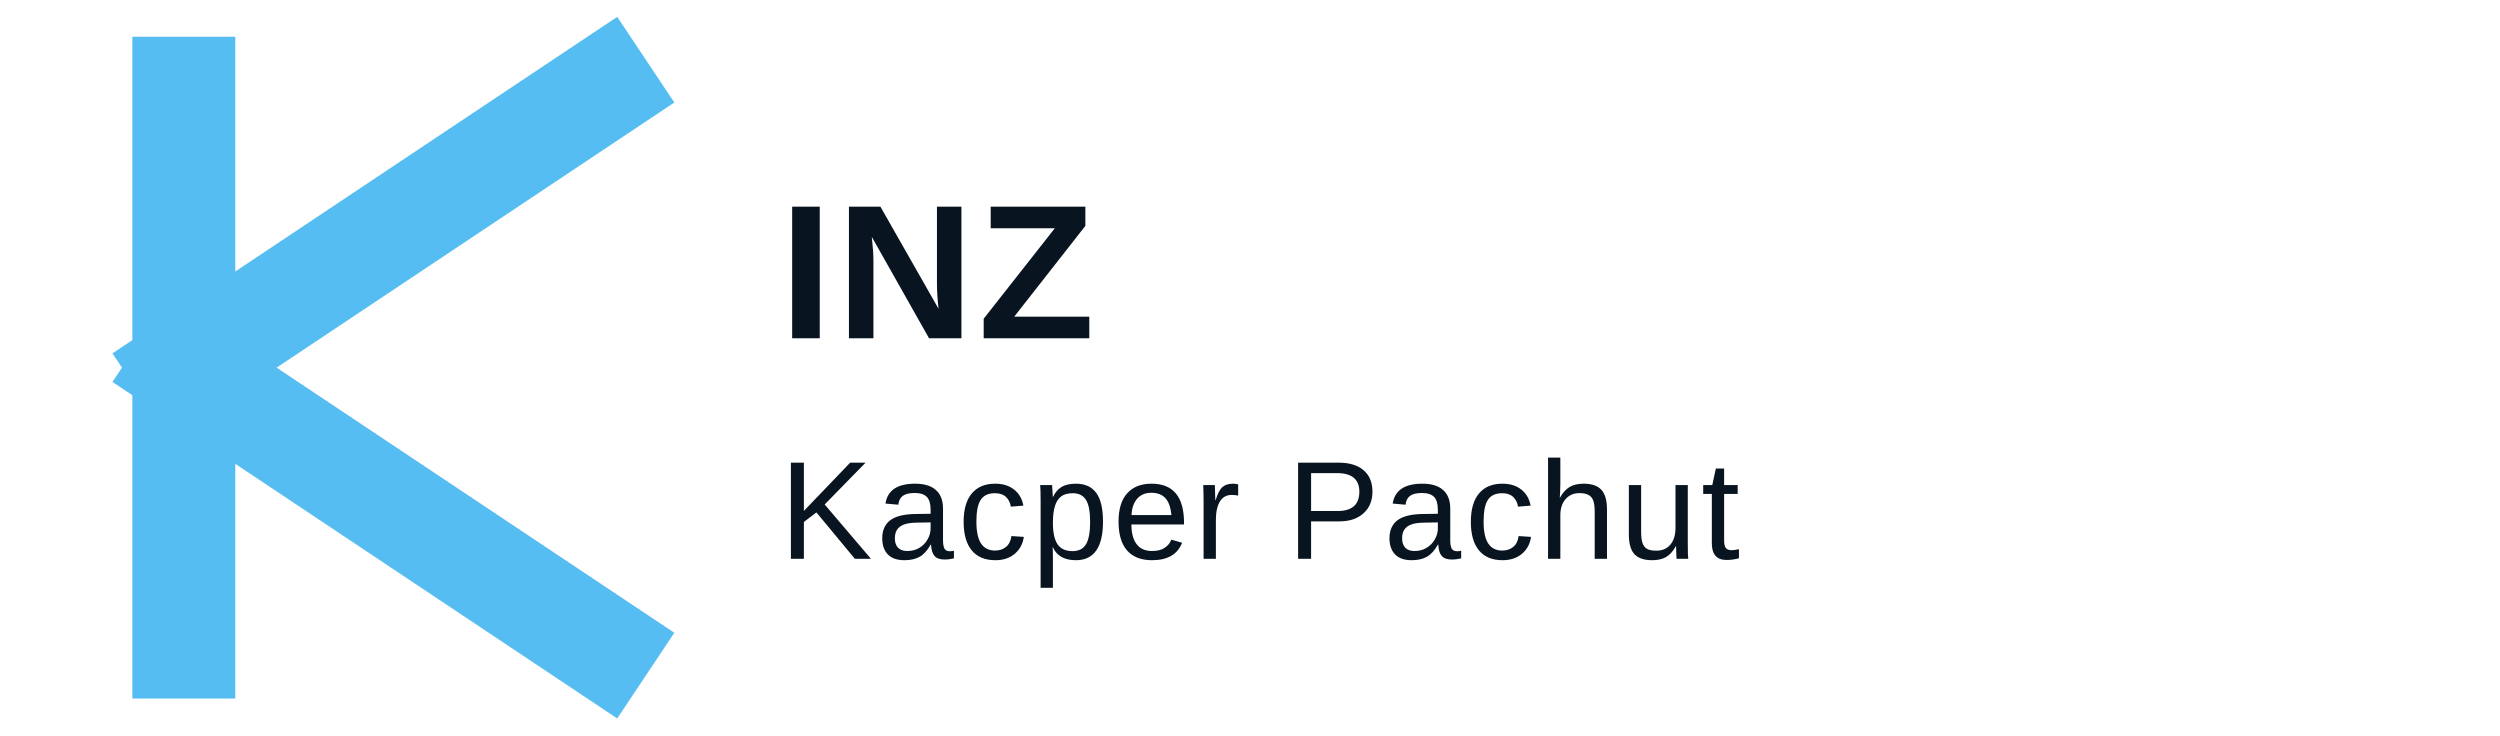
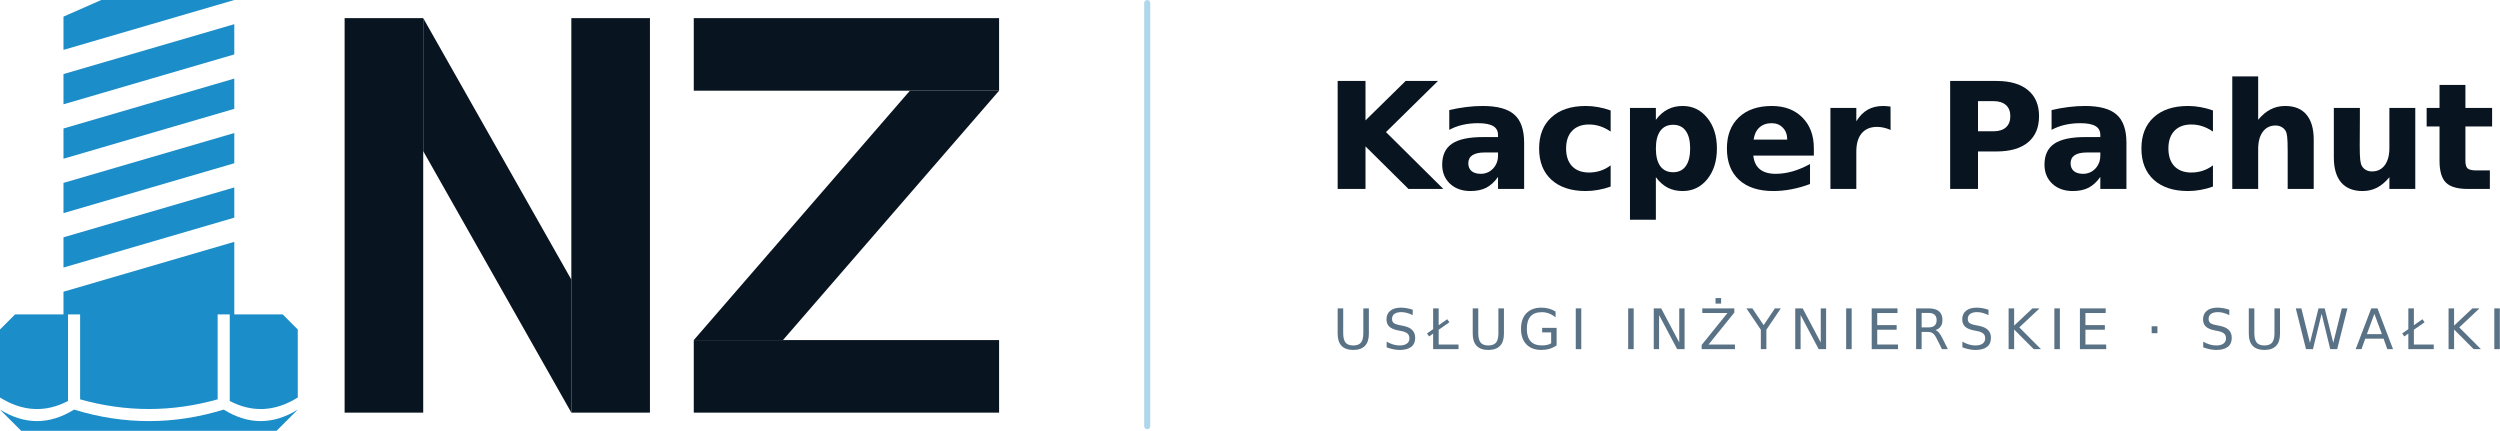
- <svg xmlns="http://www.w3.org/2000/svg" viewBox="0 0 340 100" role="img" aria-label="INZ Kacper Pachut">
-   <g stroke="#55BDF2" stroke-width="14" stroke-linecap="square" fill="none">
-     <line x1="25" y1="12" x2="25" y2="88" />
-     <line x1="25" y1="50" x2="82" y2="12" />
-     <line x1="25" y1="50" x2="82" y2="88" />
+ <svg xmlns="http://www.w3.org/2000/svg" viewBox="109 121 1654 285" width="1654" height="285" role="img" aria-label="Kacper Pachut – usługi inżynierskie, Suwałki">
+   <path fill="#1B8DC8" fill-rule="evenodd" d="M109,339L119,329L154,329L154,386.3Q131.5,398 109,384ZM162,329L253,329L253,385.2Q207.5,398 162,385.2ZM261,329L296,329L306,339L306,384Q283.5,398 261,386.3ZM109,392Q133.5,407.2 158,392Q207.5,407.2 257,392Q281.5,407.2 306,392L292,406L123,406ZM151,132L176,121L264,121L151,154ZM151,170L264,137L264,157L151,190ZM151,206L264,173L264,193L151,226ZM151,242L264,209L264,229L151,262ZM151,278L264,245L264,265L151,298ZM151,314L264,281L264,329L151,329Z" />
+   <g fill="#08141F">
+     <rect x="337" y="133" width="52" height="261" />
+     <rect x="487" y="133" width="52" height="261" />
+     <path d="M389,133L487,306L487,394L389,221Z" />
+     <rect x="568" y="133" width="202" height="48" />
+     <path d="M711,181L770,181L627,346L568,346Z" />
+     <rect x="568" y="346" width="202" height="48" />
  </g>
-   <text x="106" y="46" font-family="Arial, Helvetica, sans-serif" font-size="26" font-weight="700" letter-spacing="0.5" fill="#08141F">INZ</text>
-   <text x="106" y="76" font-family="Arial, Helvetica, sans-serif" font-size="19" font-weight="500" letter-spacing="0.5" fill="#08141F">Kacper Pachut</text>
+   <rect x="866" y="121" width="4" height="284" rx="2" fill="#1B8DC8" fill-opacity="0.35" />
+   <g fill="#08141F" fill-rule="nonzero" transform="translate(0 26)">
+     <path d="M993.996,148.558L1012.419,148.558L1012.419,174.637L1038.977,148.558L1060.366,148.558L1025.961,182.389L1063.907,220L1040.843,220L1012.419,191.863L1012.419,220L993.996,220L993.996,148.558Z" />
+     <path d="M1091.192,195.883C1087.619,195.883 1084.924,196.489 1083.105,197.701C1081.319,198.913 1080.426,200.7 1080.426,203.061C1080.426,205.23 1081.144,206.937 1082.579,208.181C1084.047,209.393 1086.072,209.999 1088.656,209.999C1091.878,209.999 1094.59,208.851 1096.791,206.554C1098.992,204.225 1100.093,201.322 1100.093,197.845L1100.093,195.883L1091.192,195.883ZM1117.367,189.423L1117.367,220L1100.093,220L1100.093,212.057C1097.796,215.311 1095.212,217.687 1092.341,219.187C1089.47,220.654 1085.977,221.388 1081.861,221.388C1076.311,221.388 1071.797,219.777 1068.319,216.555C1064.874,213.301 1063.151,209.09 1063.151,203.922C1063.151,197.637 1065.305,193.028 1069.611,190.093C1073.95,187.158 1080.745,185.69 1089.996,185.69L1100.093,185.69L1100.093,184.351C1100.093,181.639 1099.024,179.661 1096.887,178.417C1094.749,177.141 1091.416,176.503 1086.886,176.503C1083.217,176.503 1079.804,176.87 1076.646,177.604C1073.487,178.337 1070.552,179.438 1067.841,180.905L1067.841,167.842C1071.509,166.949 1075.194,166.279 1078.895,165.832C1082.595,165.354 1086.296,165.114 1089.996,165.114C1099.662,165.114 1106.632,167.028 1110.907,170.856C1115.214,174.653 1117.367,180.841 1117.367,189.423Z" />
+     <path d="M1174.607,168.081L1174.607,182.054C1172.279,180.459 1169.934,179.278 1167.573,178.513C1165.244,177.747 1162.82,177.364 1160.3,177.364C1155.515,177.364 1151.782,178.768 1149.102,181.575C1146.455,184.351 1145.131,188.243 1145.131,193.251C1145.131,198.259 1146.455,202.167 1149.102,204.975C1151.782,207.75 1155.515,209.138 1160.3,209.138C1162.979,209.138 1165.516,208.739 1167.908,207.941C1170.333,207.144 1172.566,205.964 1174.607,204.4L1174.607,218.421C1171.928,219.41 1169.2,220.144 1166.425,220.622C1163.681,221.132 1160.922,221.388 1158.147,221.388C1148.481,221.388 1140.92,218.915 1135.465,213.971C1130.01,208.994 1127.282,202.088 1127.282,193.251C1127.282,184.414 1130.01,177.524 1135.465,172.579C1140.92,167.603 1148.481,165.114 1158.147,165.114C1160.954,165.114 1163.713,165.369 1166.425,165.88C1169.168,166.358 1171.896,167.092 1174.607,168.081Z" />
+     <path d="M1204.524,212.248L1204.524,240.385L1187.394,240.385L1187.394,166.406L1204.524,166.406L1204.524,174.254C1206.885,171.128 1209.501,168.831 1212.372,167.363C1215.243,165.864 1218.545,165.114 1222.277,165.114C1228.881,165.114 1234.304,167.746 1238.547,173.01C1242.79,178.242 1244.911,184.989 1244.911,193.251C1244.911,201.513 1242.79,208.276 1238.547,213.54C1234.304,218.772 1228.881,221.388 1222.277,221.388C1218.545,221.388 1215.243,220.654 1212.372,219.187C1209.501,217.687 1206.885,215.374 1204.524,212.248ZM1215.913,177.556C1212.245,177.556 1209.421,178.911 1207.443,181.623C1205.497,184.303 1204.524,188.179 1204.524,193.251C1204.524,198.323 1205.497,202.215 1207.443,204.927C1209.421,207.606 1212.244,208.946 1215.913,208.946C1219.582,208.946 1222.373,207.606 1224.287,204.927C1226.233,202.247 1227.206,198.355 1227.206,193.251C1227.206,188.147 1226.233,184.255 1224.287,181.575C1222.373,178.896 1219.582,177.556 1215.913,177.556Z" />
+     <path d="M1309.042,193.06L1309.042,197.94L1268.99,197.94C1269.405,201.96 1270.856,204.975 1273.345,206.984C1275.833,208.994 1279.31,209.999 1283.776,209.999C1287.381,209.999 1291.066,209.473 1294.83,208.42C1298.626,207.335 1302.518,205.708 1306.506,203.539L1306.506,216.746C1302.454,218.277 1298.403,219.426 1294.352,220.191C1290.3,220.989 1286.249,221.388 1282.197,221.388C1272.499,221.388 1264.955,218.931 1259.563,214.019C1254.204,209.074 1251.524,202.151 1251.524,193.251C1251.524,184.51 1254.156,177.635 1259.42,172.627C1264.716,167.618 1271.989,165.114 1281.24,165.114C1289.662,165.114 1296.393,167.65 1301.434,172.723C1306.506,177.795 1309.042,184.574 1309.042,193.06ZM1291.433,187.365C1291.433,184.111 1290.476,181.495 1288.561,179.518C1286.679,177.508 1284.207,176.503 1281.144,176.503C1277.827,176.503 1275.131,177.444 1273.058,179.326C1270.984,181.176 1269.692,183.856 1269.182,187.365L1291.433,187.365Z" />
+     <path d="M1359.822,181.001C1358.323,180.299 1356.824,179.789 1355.324,179.47C1353.857,179.119 1352.373,178.943 1350.874,178.943C1346.472,178.943 1343.074,180.363 1340.682,183.202C1338.321,186.009 1337.141,190.045 1337.141,195.309L1337.141,220L1320.01,220L1320.01,166.406L1337.141,166.406L1337.141,175.211C1339.342,171.702 1341.862,169.15 1344.701,167.555C1347.572,165.928 1351.002,165.114 1354.989,165.114C1355.564,165.114 1356.186,165.146 1356.856,165.21C1357.525,165.242 1358.498,165.338 1359.774,165.497L1359.822,181.001Z" />
+     <path d="M1399.224,148.558L1429.801,148.558C1438.893,148.558 1445.863,150.583 1450.712,154.635C1455.593,158.654 1458.033,164.396 1458.033,171.861C1458.033,179.358 1455.593,185.132 1450.712,189.184C1445.863,193.203 1438.893,195.213 1429.801,195.213L1417.647,195.213L1417.647,220L1399.224,220L1399.224,148.558ZM1417.647,161.908L1417.647,181.862L1427.839,181.862C1431.412,181.862 1434.171,181.001 1436.117,179.278C1438.063,177.524 1439.036,175.051 1439.036,171.861C1439.036,168.671 1438.063,166.215 1436.117,164.492C1434.171,162.77 1431.412,161.908 1427.839,161.908L1417.647,161.908Z" />
+     <path d="M1489.673,195.883C1486.1,195.883 1483.404,196.489 1481.586,197.701C1479.8,198.913 1478.906,200.7 1478.906,203.061C1478.906,205.23 1479.624,206.937 1481.06,208.181C1482.527,209.393 1484.553,209.999 1487.137,209.999C1490.359,209.999 1493.07,208.851 1495.272,206.554C1497.473,204.225 1498.573,201.322 1498.573,197.845L1498.573,195.883L1489.673,195.883ZM1515.848,189.423L1515.848,220L1498.573,220L1498.573,212.057C1496.276,215.311 1493.692,217.687 1490.821,219.187C1487.95,220.654 1484.457,221.388 1480.342,221.388C1474.791,221.388 1470.277,219.777 1466.8,216.555C1463.354,213.301 1461.632,209.09 1461.632,203.922C1461.632,197.637 1463.785,193.028 1468.092,190.093C1472.43,187.158 1479.225,185.69 1488.477,185.69L1498.573,185.69L1498.573,184.351C1498.573,181.639 1497.505,179.661 1495.367,178.417C1493.23,177.141 1489.896,176.503 1485.366,176.503C1481.698,176.503 1478.284,176.87 1475.126,177.604C1471.968,178.337 1469.033,179.438 1466.321,180.905L1466.321,167.842C1469.99,166.949 1473.674,166.279 1477.375,165.832C1481.076,165.354 1484.776,165.114 1488.477,165.114C1498.143,165.114 1505.113,167.028 1509.388,170.856C1513.694,174.653 1515.848,180.841 1515.848,189.423Z" />
+     <path d="M1573.088,168.081L1573.088,182.054C1570.759,180.459 1568.414,179.278 1566.054,178.513C1563.725,177.747 1561.3,177.364 1558.78,177.364C1553.995,177.364 1550.263,178.768 1547.583,181.575C1544.935,184.351 1543.611,188.243 1543.611,193.251C1543.611,198.259 1544.935,202.167 1547.583,204.975C1550.263,207.75 1553.995,209.138 1558.78,209.138C1561.46,209.138 1563.996,208.739 1566.389,207.941C1568.813,207.144 1571.046,205.964 1573.088,204.4L1573.088,218.421C1570.408,219.41 1567.681,220.144 1564.905,220.622C1562.162,221.132 1559.402,221.388 1556.627,221.388C1546.961,221.388 1539.4,218.915 1533.945,213.971C1528.49,208.994 1525.763,202.088 1525.763,193.251C1525.763,184.414 1528.49,177.524 1533.945,172.579C1539.4,167.603 1546.961,165.114 1556.627,165.114C1559.434,165.114 1562.194,165.369 1564.905,165.88C1567.649,166.358 1570.376,167.092 1573.088,168.081Z" />
+     <path d="M1639.755,187.365L1639.755,220L1622.528,220L1622.528,195.117C1622.528,190.428 1622.417,187.206 1622.193,185.451C1622.002,183.697 1621.651,182.405 1621.141,181.575C1620.471,180.459 1619.562,179.597 1618.413,178.991C1617.265,178.353 1615.957,178.034 1614.489,178.034C1610.916,178.034 1608.109,179.422 1606.067,182.197C1604.026,184.941 1603.005,188.753 1603.005,193.634L1603.005,220L1585.874,220L1585.874,145.543L1603.005,145.543L1603.005,174.254C1605.589,171.128 1608.332,168.831 1611.235,167.363C1614.138,165.864 1617.344,165.114 1620.853,165.114C1627.042,165.114 1631.732,167.012 1634.922,170.809C1638.144,174.605 1639.755,180.124 1639.755,187.365Z" />
+     <path d="M1653.067,199.137L1653.067,166.406L1670.294,166.406L1670.294,171.766C1670.294,174.669 1670.278,178.321 1670.246,182.724C1670.214,187.094 1670.198,190.013 1670.198,191.48C1670.198,195.787 1670.31,198.897 1670.533,200.812C1670.756,202.694 1671.139,204.065 1671.681,204.927C1672.383,206.043 1673.292,206.905 1674.409,207.511C1675.557,208.117 1676.865,208.42 1678.333,208.42C1681.906,208.42 1684.713,207.048 1686.755,204.305C1688.796,201.561 1689.817,197.749 1689.817,192.868L1689.817,166.406L1706.948,166.406L1706.948,220L1689.817,220L1689.817,212.248C1687.233,215.374 1684.49,217.687 1681.587,219.187C1678.716,220.654 1675.541,221.388 1672.064,221.388C1665.875,221.388 1661.154,219.49 1657.9,215.693C1654.678,211.897 1653.067,206.378 1653.067,199.137L1653.067,199.137Z" />
+     <path d="M1740.119,151.189L1740.119,166.406L1757.776,166.406L1757.776,178.656L1740.119,178.656L1740.119,201.386C1740.119,203.874 1740.614,205.565 1741.602,206.458C1742.591,207.319 1744.553,207.75 1747.488,207.75L1756.293,207.75L1756.293,220L1741.602,220C1734.839,220 1730.038,218.596 1727.199,215.789C1724.392,212.95 1722.988,208.149 1722.988,201.386L1722.988,178.656L1714.471,178.656L1714.471,166.406L1722.988,166.406L1722.988,151.189L1740.119,151.189Z" />
+   </g>
+   <g fill="#5A7286" fill-rule="nonzero" transform="translate(2.78 26)">
+     <path d="M991.216,299.027L994.883,299.027L994.883,315.413C994.883,318.304 995.407,320.387 996.455,321.664C997.503,322.929 999.201,323.561 1001.55,323.561C1003.886,323.561 1005.579,322.929 1006.626,321.664C1007.674,320.387 1008.198,318.304 1008.198,315.413L1008.198,299.027L1011.866,299.027L1011.866,315.865C1011.866,319.382 1010.992,322.037 1009.246,323.832C1007.512,325.627 1004.946,326.524 1001.55,326.524C998.141,326.524 995.564,325.627 993.817,323.832C992.083,322.037 991.216,319.382 991.216,315.865L991.216,299.027Z" />
+     <path d="M1040.882,299.912L1040.882,303.471C1039.497,302.809 1038.19,302.315 1036.962,301.99C1035.733,301.665 1034.547,301.502 1033.403,301.502C1031.416,301.502 1029.88,301.887 1028.796,302.658C1027.724,303.429 1027.188,304.525 1027.188,305.946C1027.188,307.139 1027.543,308.042 1028.254,308.656C1028.977,309.258 1030.338,309.746 1032.337,310.12L1034.541,310.571C1037.263,311.089 1039.268,312.005 1040.557,313.317C1041.858,314.618 1042.508,316.365 1042.508,318.557C1042.508,321.17 1041.629,323.152 1039.871,324.5C1038.124,325.849 1035.559,326.524 1032.174,326.524C1030.898,326.524 1029.537,326.379 1028.091,326.09C1026.658,325.801 1025.171,325.374 1023.629,324.808L1023.629,321.05C1025.11,321.881 1026.562,322.507 1027.983,322.929C1029.404,323.35 1030.801,323.561 1032.174,323.561C1034.258,323.561 1035.866,323.152 1036.998,322.333C1038.13,321.514 1038.696,320.345 1038.696,318.828C1038.696,317.503 1038.287,316.467 1037.468,315.72C1036.661,314.973 1035.33,314.413 1033.475,314.04L1031.253,313.606C1028.531,313.064 1026.562,312.215 1025.345,311.059C1024.129,309.903 1023.52,308.295 1023.52,306.235C1023.52,303.851 1024.358,301.972 1026.032,300.599C1027.718,299.226 1030.036,298.539 1032.987,298.539C1034.252,298.539 1035.541,298.653 1036.853,298.882C1038.166,299.111 1039.509,299.454 1040.882,299.912Z" />
+     <path d="M1054.38,299.027L1058.047,299.027L1058.047,310.156L1063.702,306.199L1065.148,308.205L1058.047,313.155L1058.047,322.929L1071.182,322.929L1071.182,326L1054.38,326L1054.38,315.684L1051.706,317.599L1050.315,315.612L1054.38,312.757L1054.38,299.027Z" />
+     <path d="M1080.578,299.027L1084.246,299.027L1084.246,315.413C1084.246,318.304 1084.77,320.387 1085.817,321.664C1086.865,322.929 1088.563,323.561 1090.912,323.561C1093.249,323.561 1094.941,322.929 1095.989,321.664C1097.037,320.387 1097.561,318.304 1097.561,315.413L1097.561,299.027L1101.228,299.027L1101.228,315.865C1101.228,319.382 1100.355,322.037 1098.608,323.832C1096.874,325.627 1094.309,326.524 1090.912,326.524C1087.504,326.524 1084.926,325.627 1083.18,323.832C1081.445,322.037 1080.578,319.382 1080.578,315.865L1080.578,299.027Z" />
+     <path d="M1132.467,322.152L1132.467,314.907L1126.505,314.907L1126.505,311.908L1136.08,311.908L1136.08,323.489C1134.671,324.488 1133.117,325.247 1131.419,325.765C1129.721,326.271 1127.908,326.524 1125.981,326.524C1121.765,326.524 1118.465,325.295 1116.081,322.838C1113.708,320.369 1112.522,316.937 1112.522,312.541C1112.522,308.132 1113.708,304.7 1116.081,302.243C1118.465,299.774 1121.765,298.539 1125.981,298.539C1127.739,298.539 1129.408,298.756 1130.985,299.189C1132.575,299.623 1134.039,300.261 1135.376,301.104L1135.376,304.989C1134.027,303.845 1132.593,302.983 1131.076,302.405C1129.558,301.827 1127.962,301.538 1126.288,301.538C1122.988,301.538 1120.507,302.459 1118.845,304.302C1117.195,306.145 1116.37,308.891 1116.37,312.541C1116.37,316.178 1117.195,318.918 1118.845,320.761C1120.507,322.604 1122.988,323.525 1126.288,323.525C1127.577,323.525 1128.727,323.417 1129.739,323.2C1130.75,322.971 1131.66,322.622 1132.467,322.152Z" />
+     <rect x="1148.747" y="299.027" width="3.649" height="26.973" />
+     <rect x="1183.42" y="299.027" width="3.649" height="26.973" />
+     <path d="M1200.332,299.027L1205.246,299.027L1217.206,321.592L1217.206,299.027L1220.747,299.027L1220.747,326L1215.833,326L1203.873,303.435L1203.873,326L1200.332,326L1200.332,299.027Z" />
+     <path d="M1241.218,292.18L1244.904,292.18L1244.904,295.883L1241.218,295.883L1241.218,292.18ZM1232.456,299.027L1253.648,299.027L1253.648,301.809L1236.593,322.929L1254.064,322.929L1254.064,326L1232.041,326L1232.041,323.218L1249.095,302.098L1232.456,302.098L1232.456,299.027Z" />
+     <path d="M1261.653,299.027L1265.574,299.027L1273.053,310.12L1280.478,299.027L1284.399,299.027L1274.86,313.155L1274.86,326L1271.192,326L1271.192,313.155L1261.653,299.027Z" />
+     <path d="M1293.958,299.027L1298.872,299.027L1310.832,321.592L1310.832,299.027L1314.373,299.027L1314.373,326L1309.459,326L1297.499,303.435L1297.499,326L1293.958,326L1293.958,299.027Z" />
+     <rect x="1327.636" y="299.027" width="3.649" height="26.973" />
+     <path d="M1344.548,299.027L1361.602,299.027L1361.602,302.098L1348.197,302.098L1348.197,310.084L1361.043,310.084L1361.043,313.155L1348.197,313.155L1348.197,322.929L1361.928,322.929L1361.928,326L1344.548,326L1344.548,299.027Z" />
+     <path d="M1386.717,313.354C1387.5,313.618 1388.258,314.185 1388.993,315.052C1389.74,315.919 1390.487,317.111 1391.233,318.629L1394.937,326L1391.017,326L1387.566,319.081C1386.675,317.274 1385.807,316.076 1384.964,315.485C1384.133,314.895 1382.995,314.6 1381.55,314.6L1377.575,314.6L1377.575,326L1373.926,326L1373.926,299.027L1382.164,299.027C1385.247,299.027 1387.548,299.671 1389.065,300.96C1390.583,302.249 1391.342,304.194 1391.342,306.795C1391.342,308.494 1390.944,309.903 1390.149,311.023C1389.367,312.143 1388.222,312.92 1386.717,313.354ZM1377.575,302.026L1377.575,311.601L1382.164,311.601C1383.923,311.601 1385.247,311.198 1386.139,310.391C1387.042,309.572 1387.494,308.373 1387.494,306.795C1387.494,305.218 1387.042,304.031 1386.139,303.236C1385.247,302.429 1383.923,302.026 1382.164,302.026L1377.575,302.026Z" />
+     <path d="M1421.804,299.912L1421.804,303.471C1420.419,302.809 1419.112,302.315 1417.883,301.99C1416.655,301.665 1415.468,301.502 1414.324,301.502C1412.337,301.502 1410.801,301.887 1409.717,302.658C1408.645,303.429 1408.109,304.525 1408.109,305.946C1408.109,307.139 1408.465,308.042 1409.175,308.656C1409.898,309.258 1411.259,309.746 1413.258,310.12L1415.462,310.571C1418.184,311.089 1420.19,312.005 1421.479,313.317C1422.779,314.618 1423.43,316.365 1423.43,318.557C1423.43,321.17 1422.55,323.152 1420.792,324.5C1419.046,325.849 1416.48,326.524 1413.096,326.524C1411.819,326.524 1410.458,326.379 1409.013,326.09C1407.579,325.801 1406.092,325.374 1404.55,324.808L1404.55,321.05C1406.032,321.881 1407.483,322.507 1408.904,322.929C1410.326,323.35 1411.723,323.561 1413.096,323.561C1415.179,323.561 1416.787,323.152 1417.919,322.333C1419.052,321.514 1419.618,320.345 1419.618,318.828C1419.618,317.503 1419.208,316.467 1418.389,315.72C1417.582,314.973 1416.251,314.413 1414.397,314.04L1412.174,313.606C1409.452,313.064 1407.483,312.215 1406.267,311.059C1405.05,309.903 1404.442,308.295 1404.442,306.235C1404.442,303.851 1405.279,301.972 1406.953,300.599C1408.639,299.226 1410.958,298.539 1413.909,298.539C1415.173,298.539 1416.462,298.653 1417.775,298.882C1419.088,299.111 1420.431,299.454 1421.804,299.912Z" />
+     <path d="M1435.121,299.027L1438.77,299.027L1438.77,310.427L1450.874,299.027L1455.572,299.027L1442.185,311.601L1456.529,326L1451.724,326L1438.77,313.01L1438.77,326L1435.121,326L1435.121,299.027Z" />
+     <rect x="1465.384" y="299.027" width="3.649" height="26.973" />
+     <path d="M1482.296,299.027L1499.351,299.027L1499.351,302.098L1485.945,302.098L1485.945,310.084L1498.791,310.084L1498.791,313.155L1485.945,313.155L1485.945,322.929L1499.676,322.929L1499.676,326L1482.296,326L1482.296,299.027Z" />
+     <rect x="1529.76" y="310.86" width="3.812" height="4.589" />
+     <path d="M1581.127,299.912L1581.127,303.471C1579.742,302.809 1578.435,302.315 1577.207,301.99C1575.978,301.665 1574.792,301.502 1573.648,301.502C1571.66,301.502 1570.125,301.887 1569.041,302.658C1567.969,303.429 1567.433,304.525 1567.433,305.946C1567.433,307.139 1567.788,308.042 1568.499,308.656C1569.221,309.258 1570.582,309.746 1572.582,310.12L1574.786,310.571C1577.508,311.089 1579.513,312.005 1580.802,313.317C1582.103,314.618 1582.753,316.365 1582.753,318.557C1582.753,321.17 1581.874,323.152 1580.115,324.5C1578.369,325.849 1575.803,326.524 1572.419,326.524C1571.142,326.524 1569.781,326.379 1568.336,326.09C1566.903,325.801 1565.415,325.374 1563.874,324.808L1563.874,321.05C1565.355,321.881 1566.806,322.507 1568.228,322.929C1569.649,323.35 1571.046,323.561 1572.419,323.561C1574.503,323.561 1576.111,323.152 1577.243,322.333C1578.375,321.514 1578.941,320.345 1578.941,318.828C1578.941,317.503 1578.531,316.467 1577.712,315.72C1576.905,314.973 1575.575,314.413 1573.72,314.04L1571.498,313.606C1568.776,313.064 1566.806,312.215 1565.59,311.059C1564.373,309.903 1563.765,308.295 1563.765,306.235C1563.765,303.851 1564.602,301.972 1566.276,300.599C1567.963,299.226 1570.281,298.539 1573.232,298.539C1574.497,298.539 1575.785,298.653 1577.098,298.882C1578.411,299.111 1579.754,299.454 1581.127,299.912Z" />
+     <path d="M1594.028,299.027L1597.696,299.027L1597.696,315.413C1597.696,318.304 1598.22,320.387 1599.268,321.664C1600.315,322.929 1602.014,323.561 1604.362,323.561C1606.699,323.561 1608.391,322.929 1609.439,321.664C1610.487,320.387 1611.011,318.304 1611.011,315.413L1611.011,299.027L1614.678,299.027L1614.678,315.865C1614.678,319.382 1613.805,322.037 1612.059,323.832C1610.324,325.627 1607.759,326.524 1604.362,326.524C1600.954,326.524 1598.376,325.627 1596.63,323.832C1594.895,322.037 1594.028,319.382 1594.028,315.865L1594.028,299.027Z" />
+     <path d="M1625.123,299.027L1628.808,299.027L1634.481,321.827L1640.136,299.027L1644.237,299.027L1649.91,321.827L1655.565,299.027L1659.268,299.027L1652.493,326L1647.904,326L1642.213,302.586L1636.468,326L1631.879,326L1625.123,299.027Z" />
+     <path d="M1677.102,302.622L1672.151,316.045L1682.07,316.045L1677.102,302.622ZM1675.042,299.027L1679.179,299.027L1689.459,326L1685.665,326L1683.208,319.081L1671.049,319.081L1668.592,326L1664.744,326L1675.042,299.027Z" />
+     <path d="M1699.578,299.027L1703.246,299.027L1703.246,310.156L1708.9,306.199L1710.346,308.205L1703.246,313.155L1703.246,322.929L1716.38,322.929L1716.38,326L1699.578,326L1699.578,315.684L1696.904,317.599L1695.513,315.612L1699.578,312.757L1699.578,299.027Z" />
+     <path d="M1726.192,299.027L1729.841,299.027L1729.841,310.427L1741.946,299.027L1746.643,299.027L1733.256,311.601L1747.601,326L1742.795,326L1729.841,313.01L1729.841,326L1726.192,326L1726.192,299.027Z" />
+     <rect x="1756.455" y="299.027" width="3.649" height="26.973" />
+   </g>
</svg>
